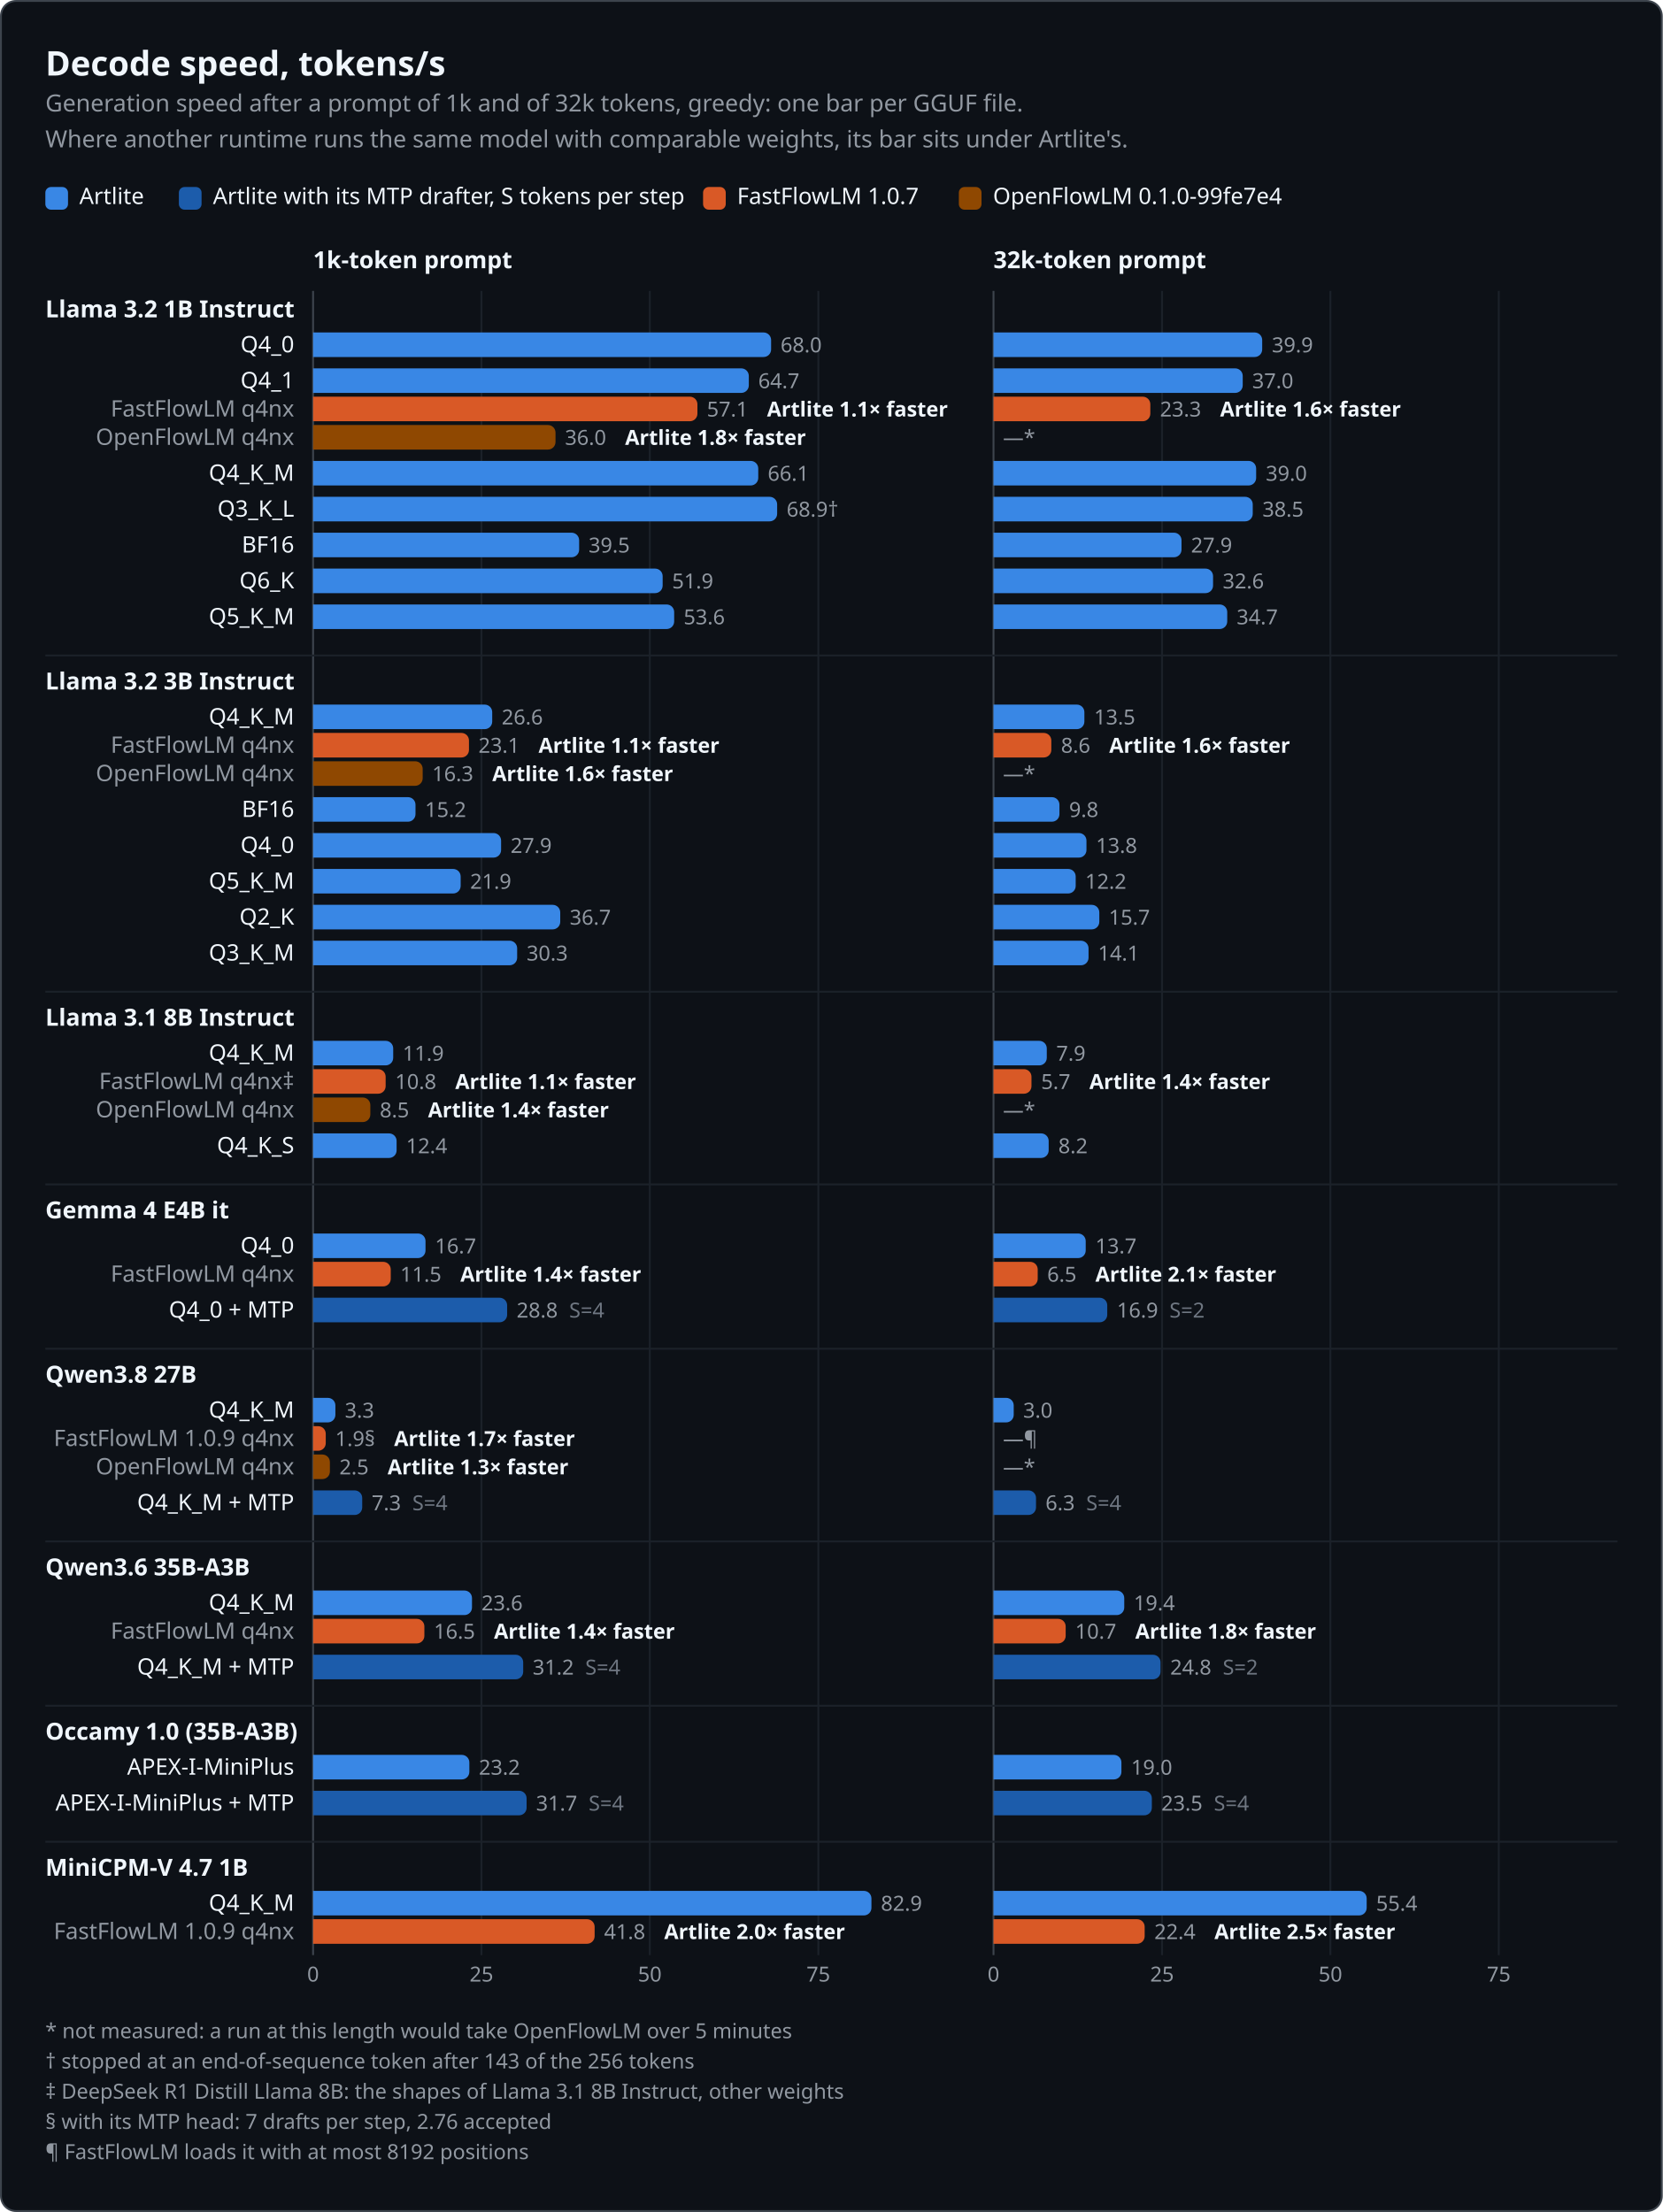
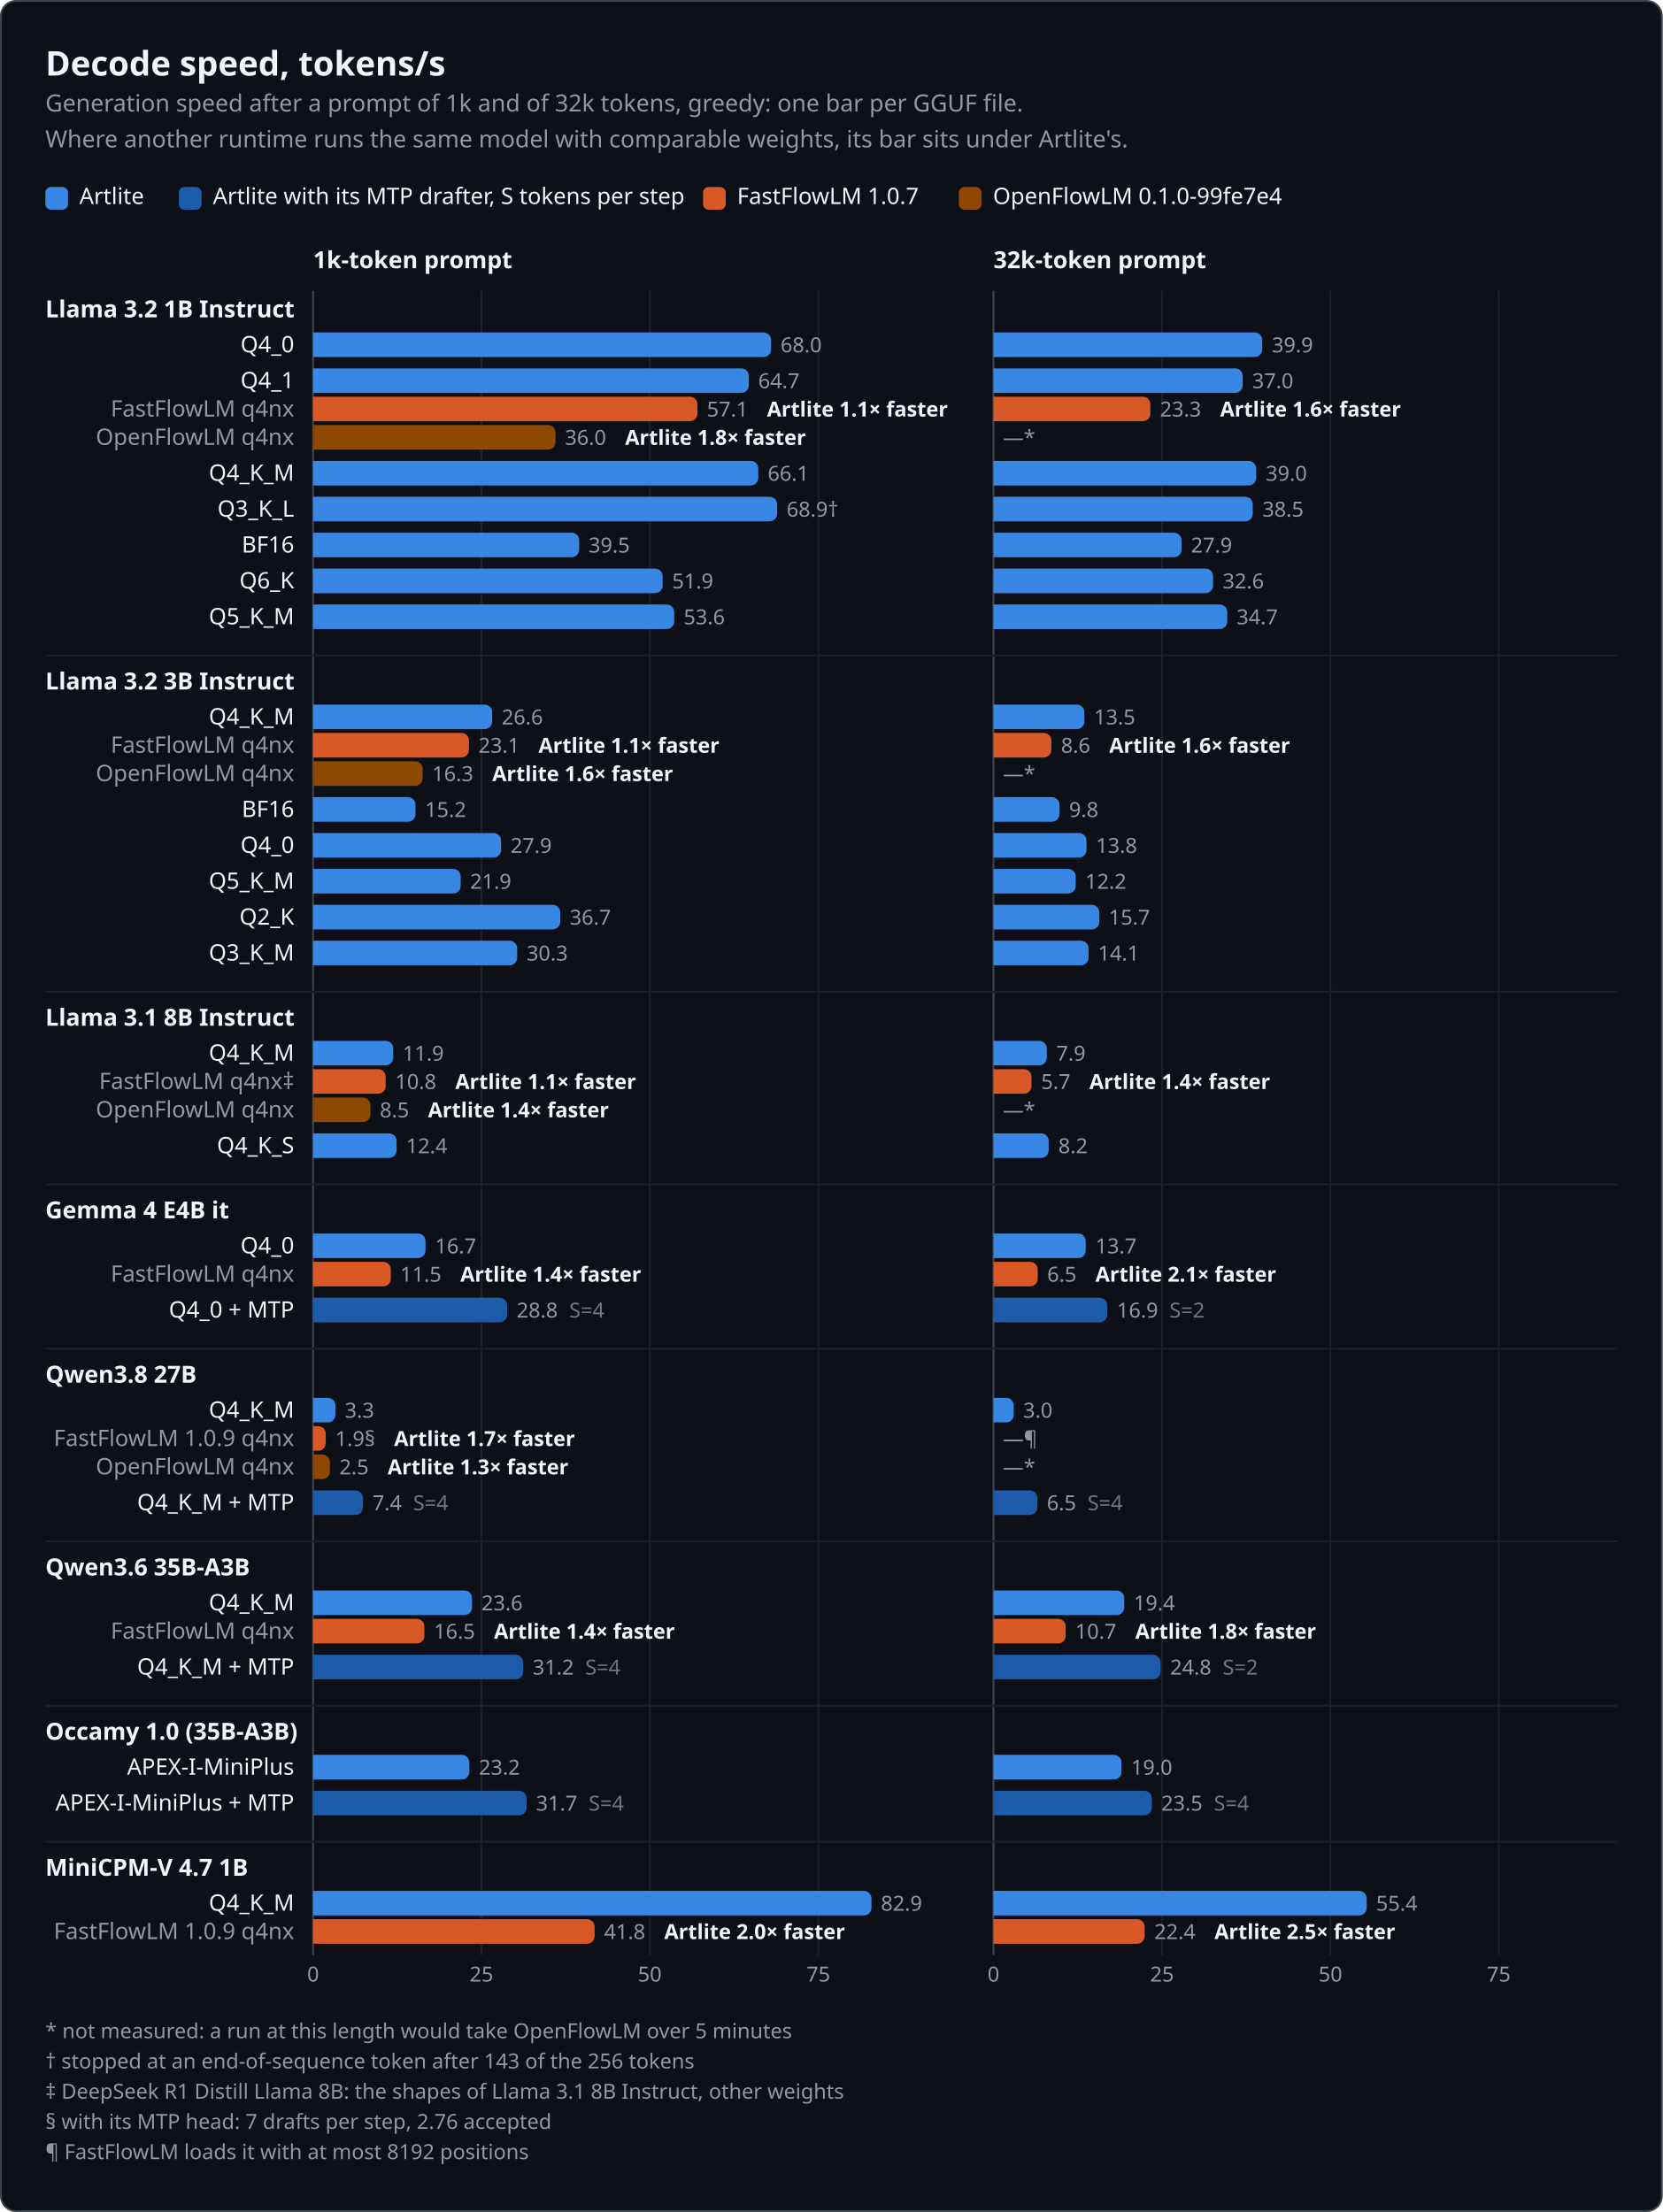
<svg xmlns="http://www.w3.org/2000/svg" width="880" height="1171" viewBox="0 0 880 1171" role="img" aria-labelledby="t d">
  <style>text{font-family:-apple-system, BlinkMacSystemFont, "Segoe UI", "Noto Sans", Helvetica, Arial, sans-serif;font-size:11px;fill:#9198a1;font-variant-numeric:tabular-nums}.title{font-size:18px;font-weight:600;fill:#f0f6fc}.sub{font-size:12.5px}.h{font-size:12.5px;font-weight:600;fill:#f0f6fc}.lbl{font-size:12px;fill:#f0f6fc}.lbl2{font-size:12px}.strong{font-weight:600;fill:#f0f6fc}.muted{fill:#6e7681}.small{font-size:10px}.halo{paint-order:stroke;stroke:#0d1117;stroke-width:3px;stroke-linejoin:round}.grid{stroke:#1b2129}.axis{stroke:#3d444d}.guide{stroke:#2d333b}.bracket{stroke:#9198a1;fill:none}.ft{fill:#1c5cab}.detail{font-size:12px;font-weight:400;fill:#9198a1}.tile{fill:#1b2129;stroke:#9198a1;stroke-width:1}.cut{stroke:#9198a1;stroke-width:.75;fill:none}.f0{fill:#3987e5}.l0{stroke:#3987e5;stroke-width:2;fill:none;stroke-linejoin:round;stroke-linecap:round}.d0{fill:#3987e5;stroke:#0d1117;stroke-width:1.5}.b0{fill:#3987e5;fill-opacity:.16}.f1{fill:#d95926}.l1{stroke:#d95926;stroke-width:2;fill:none;stroke-linejoin:round;stroke-linecap:round}.d1{fill:#d95926;stroke:#0d1117;stroke-width:1.5}.b1{fill:#d95926;fill-opacity:.16}.f2{fill:#199e70}.l2{stroke:#199e70;stroke-width:2;fill:none;stroke-linejoin:round;stroke-linecap:round}.d2{fill:#199e70;stroke:#0d1117;stroke-width:1.5}.b2{fill:#199e70;fill-opacity:.16}.f3{fill:#8f4801}.l3{stroke:#8f4801;stroke-width:2;fill:none;stroke-linejoin:round;stroke-linecap:round}.d3{fill:#8f4801;stroke:#0d1117;stroke-width:1.5}.b3{fill:#8f4801;fill-opacity:.16}</style>
  <rect x="0.5" y="0.5" width="879" height="1170" rx="8" fill="#0d1117" stroke="#3d444d" />
  <text x="24.0" y="40.0" class="title">Decode speed, tokens/s</text>
  <text x="24.0" y="59.0" class="sub">Generation speed after a prompt of 1k and of 32k tokens, greedy: one bar per GGUF file.</text>
  <text x="24.0" y="78.0" class="sub">Where another runtime runs the same model with comparable weights, its bar sits under Artlite's.</text>
  <rect x="24" y="99" width="12" height="12" rx="3" class="f0" />
  <text x="42.0" y="108.0" class="lbl">Artlite</text>
  <rect x="94.672" y="99" width="12" height="12" rx="3" class="ft" />
  <text x="112.7" y="108.0" class="lbl">Artlite with its MTP drafter, S tokens per step</text>
  <rect x="372.092" y="99" width="12" height="12" rx="3" class="f1" />
  <text x="390.1" y="108.0" class="lbl">FastFlowLM 1.0.7</text>
  <rect x="507.456" y="99" width="12" height="12" rx="3" class="f3" />
  <text x="525.5" y="108.0" class="lbl">OpenFlowLM 0.1.0-99fe7e4</text>
  <text x="165.7" y="142.0" class="h">1k-token prompt</text>
  <text x="525.8" y="142.0" class="h">32k-token prompt</text>
  <line x1="165.7" y1="154.0" x2="165.7" y2="1035.0" class="axis" />
  <text x="165.7" y="1049.0" text-anchor="middle">0</text>
  <line x1="254.8" y1="154.0" x2="254.8" y2="1035.0" class="grid" />
  <text x="254.8" y="1049.0" text-anchor="middle">25</text>
  <line x1="343.9" y1="154.0" x2="343.9" y2="1035.0" class="grid" />
  <text x="343.9" y="1049.0" text-anchor="middle">50</text>
  <line x1="433.1" y1="154.0" x2="433.1" y2="1035.0" class="grid" />
  <text x="433.1" y="1049.0" text-anchor="middle">75</text>
  <line x1="525.8" y1="154.0" x2="525.8" y2="1035.0" class="axis" />
  <text x="525.8" y="1049.0" text-anchor="middle">0</text>
  <line x1="615.0" y1="154.0" x2="615.0" y2="1035.0" class="grid" />
  <text x="615.0" y="1049.0" text-anchor="middle">25</text>
  <line x1="704.1" y1="154.0" x2="704.1" y2="1035.0" class="grid" />
  <text x="704.1" y="1049.0" text-anchor="middle">50</text>
  <line x1="793.2" y1="154.0" x2="793.2" y2="1035.0" class="grid" />
  <text x="793.2" y="1049.0" text-anchor="middle">75</text>
  <text x="24" y="168.0" class="h">Llama 3.2 1B Instruct</text>
  <text x="155.7" y="186.5" text-anchor="end" class="lbl">Q4_0</text>
  <path d="M165.7,176.0h238.4a4.0,4.0 0 0 1 4.0,4.0v5.0a4.0,4.0 0 0 1 -4.0,4.0h-238.4z" class="f0" />
  <text x="413.1" y="186.5">68.0</text>
  <path d="M525.8,176.0h138.2a4.0,4.0 0 0 1 4.0,4.0v5.0a4.0,4.0 0 0 1 -4.0,4.0h-138.2z" class="f0" />
  <text x="673.1" y="186.5">39.9</text>
  <text x="155.7" y="205.5" text-anchor="end" class="lbl">Q4_1</text>
  <path d="M165.7,195.0h226.6a4.0,4.0 0 0 1 4.0,4.0v5.0a4.0,4.0 0 0 1 -4.0,4.0h-226.6z" class="f0" />
  <text x="401.3" y="205.5">64.7</text>
  <path d="M525.8,195.0h127.9a4.0,4.0 0 0 1 4.0,4.0v5.0a4.0,4.0 0 0 1 -4.0,4.0h-127.9z" class="f0" />
  <text x="662.7" y="205.5">37.0</text>
  <text x="155.7" y="220.5" text-anchor="end" class="lbl2">FastFlowLM q4nx</text>
  <path d="M165.7,210.0h199.4a4.0,4.0 0 0 1 4.0,4.0v5.0a4.0,4.0 0 0 1 -4.0,4.0h-199.4z" class="f1" />
  <text x="374.1" y="220.5">57.1<tspan dx="10" class="strong">Artlite 1.1× faster</tspan>
  </text>
  <path d="M525.8,210.0h79.0a4.0,4.0 0 0 1 4.0,4.0v5.0a4.0,4.0 0 0 1 -4.0,4.0h-79.0z" class="f1" />
  <text x="613.9" y="220.5">23.3<tspan dx="10" class="strong">Artlite 1.6× faster</tspan>
  </text>
  <text x="155.7" y="235.5" text-anchor="end" class="lbl2">OpenFlowLM q4nx</text>
  <path d="M165.7,225.0h124.3a4.0,4.0 0 0 1 4.0,4.0v5.0a4.0,4.0 0 0 1 -4.0,4.0h-124.3z" class="f3" />
  <text x="299.0" y="235.5">36.0<tspan dx="10" class="strong">Artlite 1.8× faster</tspan>
  </text>
  <text x="530.8" y="235.5">—*</text>
  <text x="155.7" y="254.5" text-anchor="end" class="lbl">Q4_K_M</text>
  <path d="M165.7,244.0h231.6a4.0,4.0 0 0 1 4.0,4.0v5.0a4.0,4.0 0 0 1 -4.0,4.0h-231.6z" class="f0" />
  <text x="406.3" y="254.5">66.1</text>
  <path d="M525.8,244.0h135.0a4.0,4.0 0 0 1 4.0,4.0v5.0a4.0,4.0 0 0 1 -4.0,4.0h-135.0z" class="f0" />
  <text x="669.9" y="254.5">39.0</text>
  <text x="155.7" y="273.5" text-anchor="end" class="lbl">Q3_K_L</text>
  <path d="M165.7,263.0h241.6a4.0,4.0 0 0 1 4.0,4.0v5.0a4.0,4.0 0 0 1 -4.0,4.0h-241.6z" class="f0" />
  <text x="416.3" y="273.5">68.9†</text>
  <path d="M525.8,263.0h133.2a4.0,4.0 0 0 1 4.0,4.0v5.0a4.0,4.0 0 0 1 -4.0,4.0h-133.2z" class="f0" />
  <text x="668.1" y="273.5">38.5</text>
  <text x="155.7" y="292.5" text-anchor="end" class="lbl">BF16</text>
  <path d="M165.7,282.0h136.8a4.0,4.0 0 0 1 4.0,4.0v5.0a4.0,4.0 0 0 1 -4.0,4.0h-136.8z" class="f0" />
  <text x="311.5" y="292.5">39.5</text>
  <path d="M525.8,282.0h95.5a4.0,4.0 0 0 1 4.0,4.0v5.0a4.0,4.0 0 0 1 -4.0,4.0h-95.5z" class="f0" />
  <text x="630.3" y="292.5">27.9</text>
  <text x="155.7" y="311.5" text-anchor="end" class="lbl">Q6_K</text>
  <path d="M165.7,301.0h181.0a4.0,4.0 0 0 1 4.0,4.0v5.0a4.0,4.0 0 0 1 -4.0,4.0h-181.0z" class="f0" />
  <text x="355.7" y="311.5">51.9</text>
  <path d="M525.8,301.0h112.2a4.0,4.0 0 0 1 4.0,4.0v5.0a4.0,4.0 0 0 1 -4.0,4.0h-112.2z" class="f0" />
  <text x="647.1" y="311.5">32.6</text>
  <text x="155.7" y="330.5" text-anchor="end" class="lbl">Q5_K_M</text>
  <path d="M165.7,320.0h187.1a4.0,4.0 0 0 1 4.0,4.0v5.0a4.0,4.0 0 0 1 -4.0,4.0h-187.1z" class="f0" />
  <text x="361.8" y="330.5">53.6</text>
  <path d="M525.8,320.0h119.7a4.0,4.0 0 0 1 4.0,4.0v5.0a4.0,4.0 0 0 1 -4.0,4.0h-119.7z" class="f0" />
  <text x="654.5" y="330.5">34.7</text>
  <line x1="24" y1="347.0" x2="856" y2="347.0" class="grid" />
  <text x="24" y="365.0" class="h">Llama 3.2 3B Instruct</text>
  <text x="155.7" y="383.5" text-anchor="end" class="lbl">Q4_K_M</text>
  <path d="M165.7,373.0h90.8a4.0,4.0 0 0 1 4.0,4.0v5.0a4.0,4.0 0 0 1 -4.0,4.0h-90.8z" class="f0" />
  <text x="265.5" y="383.5">26.6</text>
  <path d="M525.8,373.0h44.1a4.0,4.0 0 0 1 4.0,4.0v5.0a4.0,4.0 0 0 1 -4.0,4.0h-44.1z" class="f0" />
  <text x="579.0" y="383.5">13.5</text>
  <text x="155.7" y="398.5" text-anchor="end" class="lbl2">FastFlowLM q4nx</text>
  <path d="M165.7,388.0h78.5a4.0,4.0 0 0 1 4.0,4.0v5.0a4.0,4.0 0 0 1 -4.0,4.0h-78.5z" class="f1" />
  <text x="253.2" y="398.5">23.1<tspan dx="10" class="strong">Artlite 1.1× faster</tspan>
  </text>
  <path d="M525.8,388.0h26.6a4.0,4.0 0 0 1 4.0,4.0v5.0a4.0,4.0 0 0 1 -4.0,4.0h-26.6z" class="f1" />
  <text x="561.5" y="398.5">8.6<tspan dx="10" class="strong">Artlite 1.6× faster</tspan>
  </text>
  <text x="155.7" y="413.5" text-anchor="end" class="lbl2">OpenFlowLM q4nx</text>
  <path d="M165.7,403.0h54.0a4.0,4.0 0 0 1 4.0,4.0v5.0a4.0,4.0 0 0 1 -4.0,4.0h-54.0z" class="f3" />
  <text x="228.7" y="413.5">16.3<tspan dx="10" class="strong">Artlite 1.6× faster</tspan>
  </text>
  <text x="530.8" y="413.5">—*</text>
  <text x="155.7" y="432.5" text-anchor="end" class="lbl">BF16</text>
  <path d="M165.7,422.0h50.2a4.0,4.0 0 0 1 4.0,4.0v5.0a4.0,4.0 0 0 1 -4.0,4.0h-50.2z" class="f0" />
  <text x="224.9" y="432.5">15.2</text>
  <path d="M525.8,422.0h30.9a4.0,4.0 0 0 1 4.0,4.0v5.0a4.0,4.0 0 0 1 -4.0,4.0h-30.9z" class="f0" />
  <text x="565.8" y="432.5">9.8</text>
  <text x="155.7" y="451.5" text-anchor="end" class="lbl">Q4_0</text>
  <path d="M165.7,441.0h95.5a4.0,4.0 0 0 1 4.0,4.0v5.0a4.0,4.0 0 0 1 -4.0,4.0h-95.5z" class="f0" />
  <text x="270.2" y="451.5">27.9</text>
  <path d="M525.8,441.0h45.2a4.0,4.0 0 0 1 4.0,4.0v5.0a4.0,4.0 0 0 1 -4.0,4.0h-45.2z" class="f0" />
  <text x="580.0" y="451.5">13.8</text>
  <text x="155.7" y="470.5" text-anchor="end" class="lbl">Q5_K_M</text>
  <path d="M165.7,460.0h74.1a4.0,4.0 0 0 1 4.0,4.0v5.0a4.0,4.0 0 0 1 -4.0,4.0h-74.1z" class="f0" />
  <text x="248.8" y="470.5">21.9</text>
  <path d="M525.8,460.0h39.5a4.0,4.0 0 0 1 4.0,4.0v5.0a4.0,4.0 0 0 1 -4.0,4.0h-39.5z" class="f0" />
  <text x="574.3" y="470.5">12.2</text>
  <text x="155.7" y="489.5" text-anchor="end" class="lbl">Q2_K</text>
  <path d="M165.7,479.0h126.8a4.0,4.0 0 0 1 4.0,4.0v5.0a4.0,4.0 0 0 1 -4.0,4.0h-126.8z" class="f0" />
  <text x="301.5" y="489.5">36.7</text>
  <path d="M525.8,479.0h52.0a4.0,4.0 0 0 1 4.0,4.0v5.0a4.0,4.0 0 0 1 -4.0,4.0h-52.0z" class="f0" />
  <text x="586.8" y="489.5">15.7</text>
  <text x="155.7" y="508.5" text-anchor="end" class="lbl">Q3_K_M</text>
  <path d="M165.7,498.0h104.0a4.0,4.0 0 0 1 4.0,4.0v5.0a4.0,4.0 0 0 1 -4.0,4.0h-104.0z" class="f0" />
  <text x="278.7" y="508.5">30.3</text>
  <path d="M525.8,498.0h46.3a4.0,4.0 0 0 1 4.0,4.0v5.0a4.0,4.0 0 0 1 -4.0,4.0h-46.3z" class="f0" />
  <text x="581.1" y="508.5">14.1</text>
  <line x1="24" y1="525.0" x2="856" y2="525.0" class="grid" />
  <text x="24" y="543.0" class="h">Llama 3.1 8B Instruct</text>
  <text x="155.7" y="561.5" text-anchor="end" class="lbl">Q4_K_M</text>
  <path d="M165.7,551.0h38.4a4.0,4.0 0 0 1 4.0,4.0v5.0a4.0,4.0 0 0 1 -4.0,4.0h-38.4z" class="f0" />
  <text x="213.1" y="561.5">11.9</text>
  <path d="M525.8,551.0h24.2a4.0,4.0 0 0 1 4.0,4.0v5.0a4.0,4.0 0 0 1 -4.0,4.0h-24.2z" class="f0" />
  <text x="559.0" y="561.5">7.9</text>
  <text x="155.7" y="576.5" text-anchor="end" class="lbl2">FastFlowLM q4nx‡</text>
  <path d="M165.7,566.0h34.4a4.0,4.0 0 0 1 4.0,4.0v5.0a4.0,4.0 0 0 1 -4.0,4.0h-34.4z" class="f1" />
  <text x="209.1" y="576.5">10.8<tspan dx="10" class="strong">Artlite 1.1× faster</tspan>
  </text>
  <path d="M525.8,566.0h16.1a4.0,4.0 0 0 1 4.0,4.0v5.0a4.0,4.0 0 0 1 -4.0,4.0h-16.1z" class="f1" />
  <text x="551.0" y="576.5">5.7<tspan dx="10" class="strong">Artlite 1.4× faster</tspan>
  </text>
  <text x="155.7" y="591.5" text-anchor="end" class="lbl2">OpenFlowLM q4nx</text>
  <path d="M165.7,581.0h26.3a4.0,4.0 0 0 1 4.0,4.0v5.0a4.0,4.0 0 0 1 -4.0,4.0h-26.3z" class="f3" />
  <text x="201.0" y="591.5">8.5<tspan dx="10" class="strong">Artlite 1.4× faster</tspan>
  </text>
  <text x="530.8" y="591.5">—*</text>
  <text x="155.7" y="610.5" text-anchor="end" class="lbl">Q4_K_S</text>
  <path d="M165.7,600.0h40.2a4.0,4.0 0 0 1 4.0,4.0v5.0a4.0,4.0 0 0 1 -4.0,4.0h-40.2z" class="f0" />
  <text x="214.9" y="610.5">12.4</text>
  <path d="M525.8,600.0h25.2a4.0,4.0 0 0 1 4.0,4.0v5.0a4.0,4.0 0 0 1 -4.0,4.0h-25.2z" class="f0" />
  <text x="560.1" y="610.5">8.2</text>
  <line x1="24" y1="627.0" x2="856" y2="627.0" class="grid" />
  <text x="24" y="645.0" class="h">Gemma 4 E4B it</text>
  <text x="155.7" y="663.5" text-anchor="end" class="lbl">Q4_0</text>
  <path d="M165.7,653.0h55.5a4.0,4.0 0 0 1 4.0,4.0v5.0a4.0,4.0 0 0 1 -4.0,4.0h-55.5z" class="f0" />
  <text x="230.2" y="663.5">16.7</text>
  <path d="M525.8,653.0h44.8a4.0,4.0 0 0 1 4.0,4.0v5.0a4.0,4.0 0 0 1 -4.0,4.0h-44.8z" class="f0" />
  <text x="579.7" y="663.5">13.7</text>
  <text x="155.7" y="678.5" text-anchor="end" class="lbl2">FastFlowLM q4nx</text>
  <path d="M165.7,668.0h37.1a4.0,4.0 0 0 1 4.0,4.0v5.0a4.0,4.0 0 0 1 -4.0,4.0h-37.1z" class="f1" />
  <text x="211.8" y="678.5">11.5<tspan dx="10" class="strong">Artlite 1.4× faster</tspan>
  </text>
  <path d="M525.8,668.0h19.4a4.0,4.0 0 0 1 4.0,4.0v5.0a4.0,4.0 0 0 1 -4.0,4.0h-19.4z" class="f1" />
  <text x="554.2" y="678.5">6.5<tspan dx="10" class="strong">Artlite 2.1× faster</tspan>
  </text>
  <text x="155.7" y="697.5" text-anchor="end" class="lbl">Q4_0 + MTP</text>
  <path d="M165.7,687.0h98.7a4.0,4.0 0 0 1 4.0,4.0v5.0a4.0,4.0 0 0 1 -4.0,4.0h-98.7z" class="ft" />
  <text x="273.4" y="697.5">28.8<tspan dx="6" class="muted">S=4</tspan>
  </text>
  <path d="M525.8,687.0h56.2a4.0,4.0 0 0 1 4.0,4.0v5.0a4.0,4.0 0 0 1 -4.0,4.0h-56.2z" class="ft" />
  <text x="591.1" y="697.5">16.9<tspan dx="6" class="muted">S=2</tspan>
  </text>
  <line x1="24" y1="714.0" x2="856" y2="714.0" class="grid" />
  <text x="24" y="732.0" class="h">Qwen3.8 27B</text>
  <text x="155.7" y="750.5" text-anchor="end" class="lbl">Q4_K_M</text>
  <path d="M165.7,740.0h7.8a4.0,4.0 0 0 1 4.0,4.0v5.0a4.0,4.0 0 0 1 -4.0,4.0h-7.8z" class="f0" />
  <text x="182.5" y="750.5">3.3</text>
  <path d="M525.8,740.0h6.7a4.0,4.0 0 0 1 4.0,4.0v5.0a4.0,4.0 0 0 1 -4.0,4.0h-6.7z" class="f0" />
  <text x="541.5" y="750.5">3.0</text>
  <text x="155.7" y="765.5" text-anchor="end" class="lbl2">FastFlowLM 1.0.9 q4nx</text>
  <path d="M165.7,755.0h2.7a4.0,4.0 0 0 1 4.0,4.0v5.0a4.0,4.0 0 0 1 -4.0,4.0h-2.7z" class="f1" />
  <text x="177.4" y="765.5">1.9§<tspan dx="10" class="strong">Artlite 1.7× faster</tspan>
  </text>
  <text x="530.8" y="765.5">—¶</text>
  <text x="155.7" y="780.5" text-anchor="end" class="lbl2">OpenFlowLM q4nx</text>
  <path d="M165.7,770.0h4.9a4.0,4.0 0 0 1 4.0,4.0v5.0a4.0,4.0 0 0 1 -4.0,4.0h-4.9z" class="f3" />
  <text x="179.6" y="780.5">2.5<tspan dx="10" class="strong">Artlite 1.3× faster</tspan>
  </text>
  <text x="530.8" y="780.5">—*</text>
  <text x="155.7" y="799.5" text-anchor="end" class="lbl">Q4_K_M + MTP</text>
-   <path d="M165.7,789.0h22.0a4.0,4.0 0 0 1 4.0,4.0v5.0a4.0,4.0 0 0 1 -4.0,4.0h-22.0z" class="ft" />
-   <text x="196.7" y="799.5">7.3<tspan dx="6" class="muted">S=4</tspan>
-   </text>
-   <path d="M525.8,789.0h18.5a4.0,4.0 0 0 1 4.0,4.0v5.0a4.0,4.0 0 0 1 -4.0,4.0h-18.5z" class="ft" />
-   <text x="553.3" y="799.5">6.3<tspan dx="6" class="muted">S=4</tspan>
+   <path d="M165.7,789.0h22.4a4.0,4.0 0 0 1 4.0,4.0v5.0a4.0,4.0 0 0 1 -4.0,4.0h-22.4z" class="ft" />
+   <text x="197.1" y="799.5">7.4<tspan dx="6" class="muted">S=4</tspan>
+   </text>
+   <path d="M525.8,789.0h19.2a4.0,4.0 0 0 1 4.0,4.0v5.0a4.0,4.0 0 0 1 -4.0,4.0h-19.2z" class="ft" />
+   <text x="554.0" y="799.5">6.5<tspan dx="6" class="muted">S=4</tspan>
  </text>
  <line x1="24" y1="816.0" x2="856" y2="816.0" class="grid" />
  <text x="24" y="834.0" class="h">Qwen3.6 35B-A3B</text>
  <text x="155.7" y="852.5" text-anchor="end" class="lbl">Q4_K_M</text>
  <path d="M165.7,842.0h80.1a4.0,4.0 0 0 1 4.0,4.0v5.0a4.0,4.0 0 0 1 -4.0,4.0h-80.1z" class="f0" />
  <text x="254.8" y="852.5">23.6</text>
  <path d="M525.8,842.0h65.2a4.0,4.0 0 0 1 4.0,4.0v5.0a4.0,4.0 0 0 1 -4.0,4.0h-65.2z" class="f0" />
  <text x="600.0" y="852.5">19.4</text>
  <text x="155.7" y="867.5" text-anchor="end" class="lbl2">FastFlowLM q4nx</text>
  <path d="M165.7,857.0h54.9a4.0,4.0 0 0 1 4.0,4.0v5.0a4.0,4.0 0 0 1 -4.0,4.0h-54.9z" class="f1" />
  <text x="229.6" y="867.5">16.5<tspan dx="10" class="strong">Artlite 1.4× faster</tspan>
  </text>
  <path d="M525.8,857.0h34.2a4.0,4.0 0 0 1 4.0,4.0v5.0a4.0,4.0 0 0 1 -4.0,4.0h-34.2z" class="f1" />
  <text x="569.0" y="867.5">10.7<tspan dx="10" class="strong">Artlite 1.8× faster</tspan>
  </text>
  <text x="155.7" y="886.5" text-anchor="end" class="lbl">Q4_K_M + MTP</text>
  <path d="M165.7,876.0h107.2a4.0,4.0 0 0 1 4.0,4.0v5.0a4.0,4.0 0 0 1 -4.0,4.0h-107.2z" class="ft" />
  <text x="281.9" y="886.5">31.2<tspan dx="6" class="muted">S=4</tspan>
  </text>
  <path d="M525.8,876.0h84.4a4.0,4.0 0 0 1 4.0,4.0v5.0a4.0,4.0 0 0 1 -4.0,4.0h-84.4z" class="ft" />
  <text x="619.3" y="886.5">24.8<tspan dx="6" class="muted">S=2</tspan>
  </text>
  <line x1="24" y1="903.0" x2="856" y2="903.0" class="grid" />
  <text x="24" y="921.0" class="h">Occamy 1.0 (35B-A3B)</text>
  <text x="155.7" y="939.5" text-anchor="end" class="lbl">APEX-I-MiniPlus</text>
  <path d="M165.7,929.0h78.7a4.0,4.0 0 0 1 4.0,4.0v5.0a4.0,4.0 0 0 1 -4.0,4.0h-78.7z" class="f0" />
  <text x="253.4" y="939.5">23.2</text>
  <path d="M525.8,929.0h63.7a4.0,4.0 0 0 1 4.0,4.0v5.0a4.0,4.0 0 0 1 -4.0,4.0h-63.7z" class="f0" />
  <text x="598.6" y="939.5">19.0</text>
  <text x="155.7" y="958.5" text-anchor="end" class="lbl">APEX-I-MiniPlus + MTP</text>
  <path d="M165.7,948.0h109.0a4.0,4.0 0 0 1 4.0,4.0v5.0a4.0,4.0 0 0 1 -4.0,4.0h-109.0z" class="ft" />
  <text x="283.7" y="958.5">31.7<tspan dx="6" class="muted">S=4</tspan>
  </text>
  <path d="M525.8,948.0h79.8a4.0,4.0 0 0 1 4.0,4.0v5.0a4.0,4.0 0 0 1 -4.0,4.0h-79.8z" class="ft" />
  <text x="614.6" y="958.5">23.5<tspan dx="6" class="muted">S=4</tspan>
  </text>
  <line x1="24" y1="975.0" x2="856" y2="975.0" class="grid" />
  <text x="24" y="993.0" class="h">MiniCPM-V 4.7 1B</text>
  <text x="155.7" y="1011.5" text-anchor="end" class="lbl">Q4_K_M</text>
  <path d="M165.7,1001.0h291.5a4.0,4.0 0 0 1 4.0,4.0v5.0a4.0,4.0 0 0 1 -4.0,4.0h-291.5z" class="f0" />
  <text x="466.2" y="1011.5">82.9</text>
  <path d="M525.8,1001.0h193.5a4.0,4.0 0 0 1 4.0,4.0v5.0a4.0,4.0 0 0 1 -4.0,4.0h-193.5z" class="f0" />
  <text x="728.3" y="1011.5">55.4</text>
  <text x="155.7" y="1026.5" text-anchor="end" class="lbl2">FastFlowLM 1.0.9 q4nx</text>
  <path d="M165.7,1016.0h145.0a4.0,4.0 0 0 1 4.0,4.0v5.0a4.0,4.0 0 0 1 -4.0,4.0h-145.0z" class="f1" />
  <text x="319.7" y="1026.5">41.8<tspan dx="10" class="strong">Artlite 2.0× faster</tspan>
  </text>
  <path d="M525.8,1016.0h76.0a4.0,4.0 0 0 1 4.0,4.0v5.0a4.0,4.0 0 0 1 -4.0,4.0h-76.0z" class="f1" />
  <text x="610.9" y="1026.5">22.4<tspan dx="10" class="strong">Artlite 2.5× faster</tspan>
  </text>
  <text x="24.0" y="1079.0">* not measured: a run at this length would take OpenFlowLM over 5 minutes</text>
  <text x="24.0" y="1095.0">† stopped at an end-of-sequence token after 143 of the 256 tokens</text>
  <text x="24.0" y="1111.0">‡ DeepSeek R1 Distill Llama 8B: the shapes of Llama 3.1 8B Instruct, other weights</text>
  <text x="24.0" y="1127.0">§ with its MTP head: 7 drafts per step, 2.76 accepted</text>
  <text x="24.0" y="1143.0">¶ FastFlowLM loads it with at most 8192 positions</text>
</svg>
